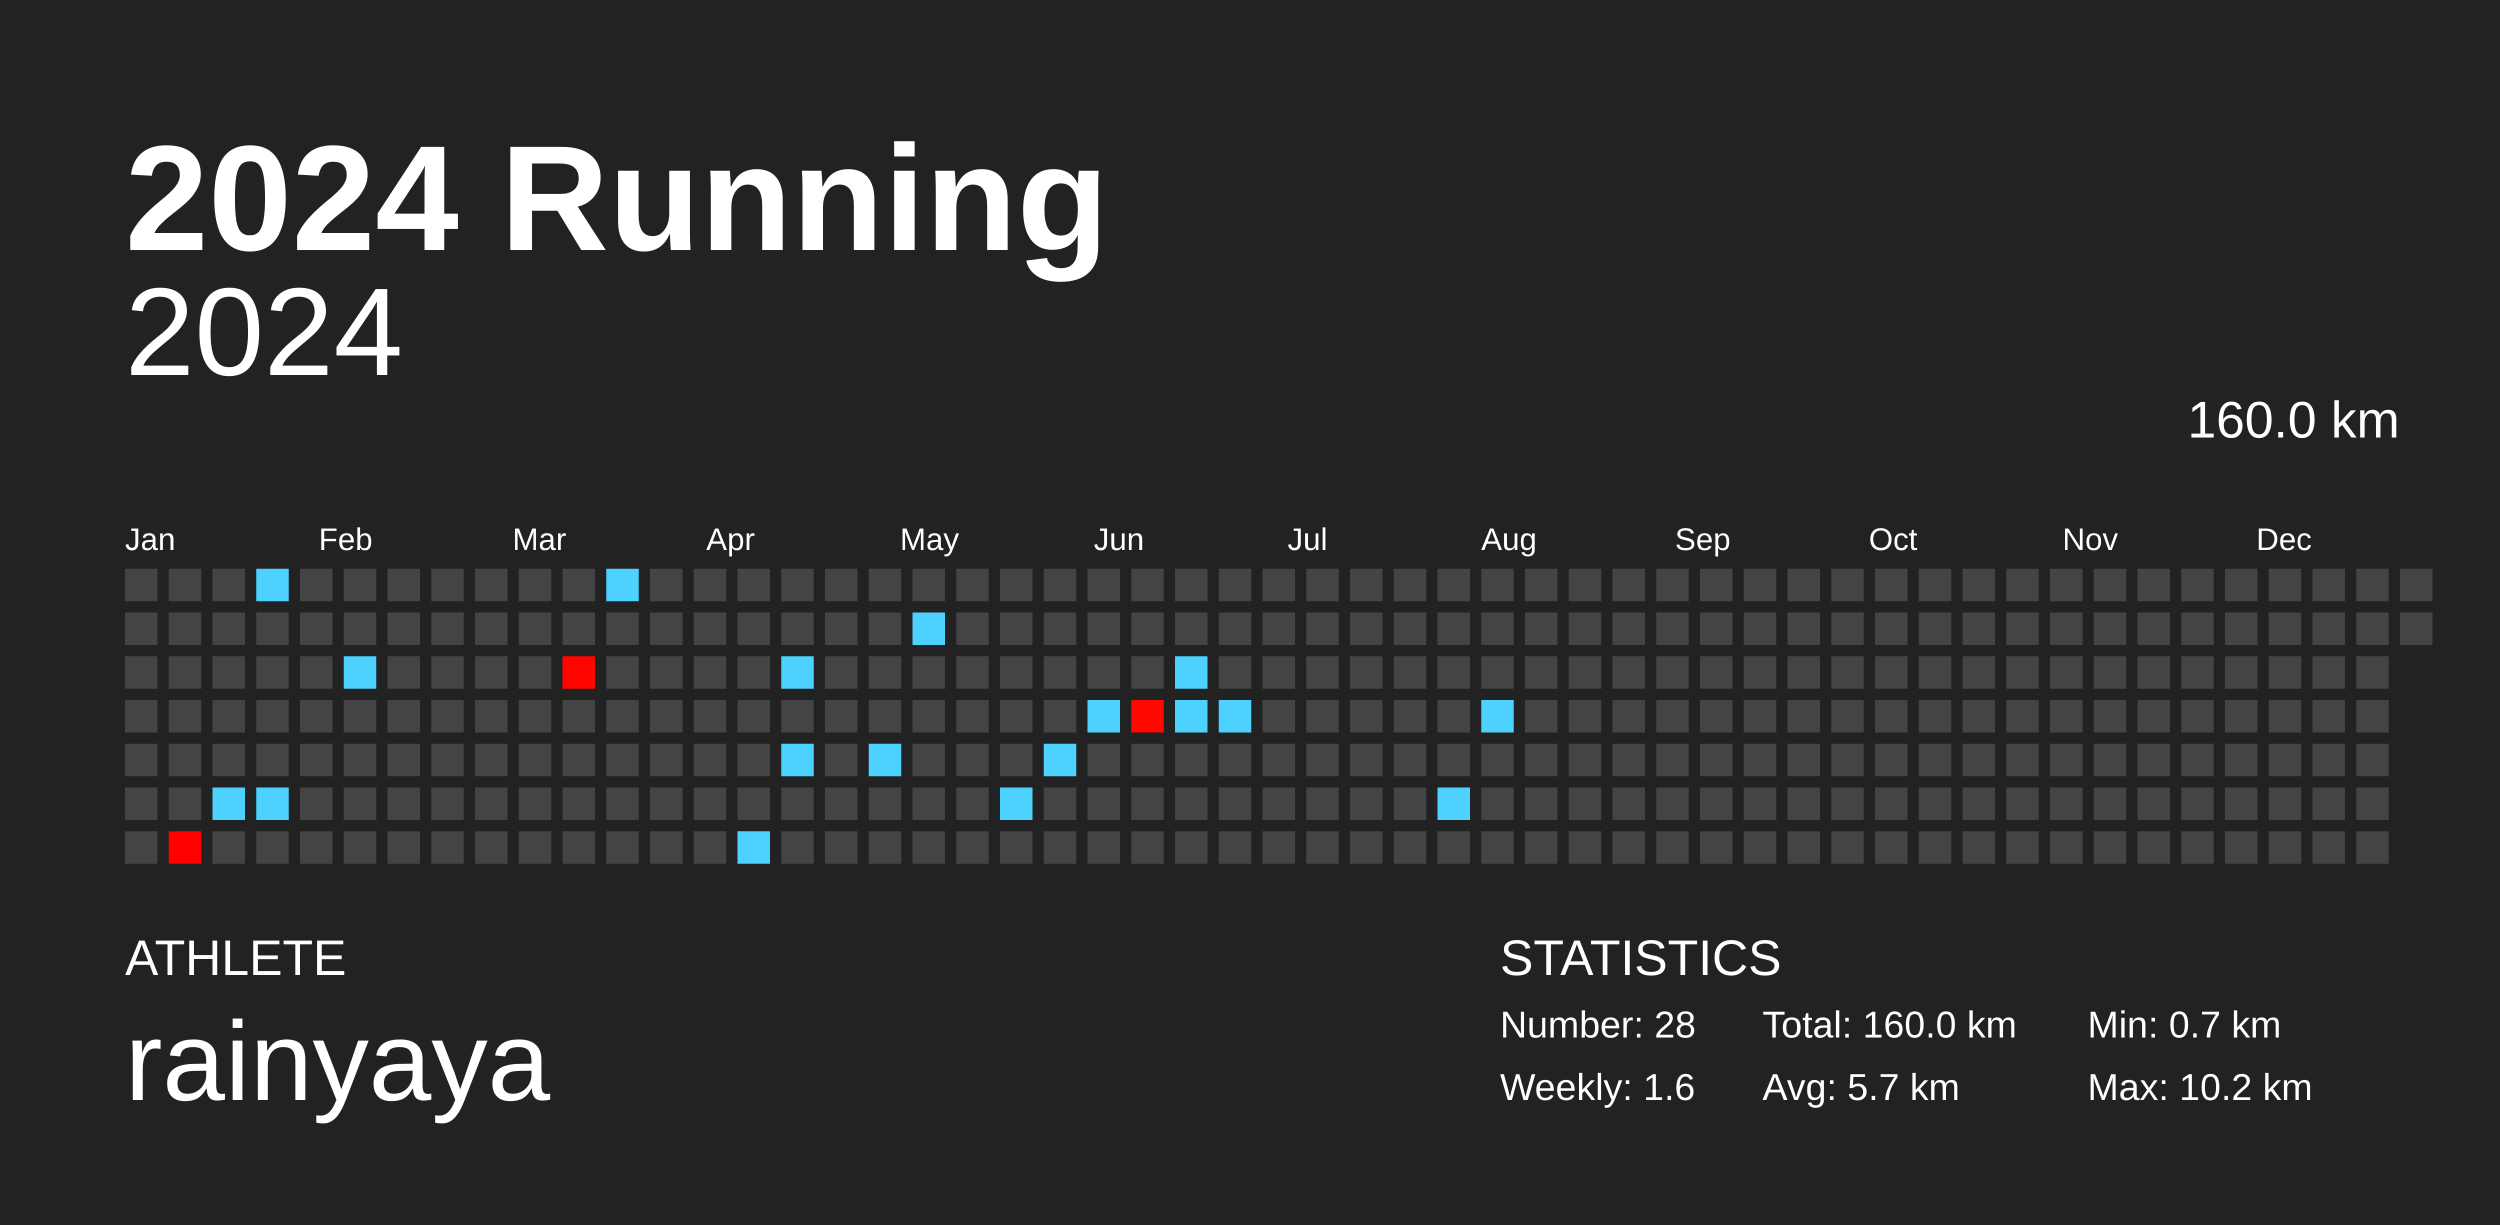
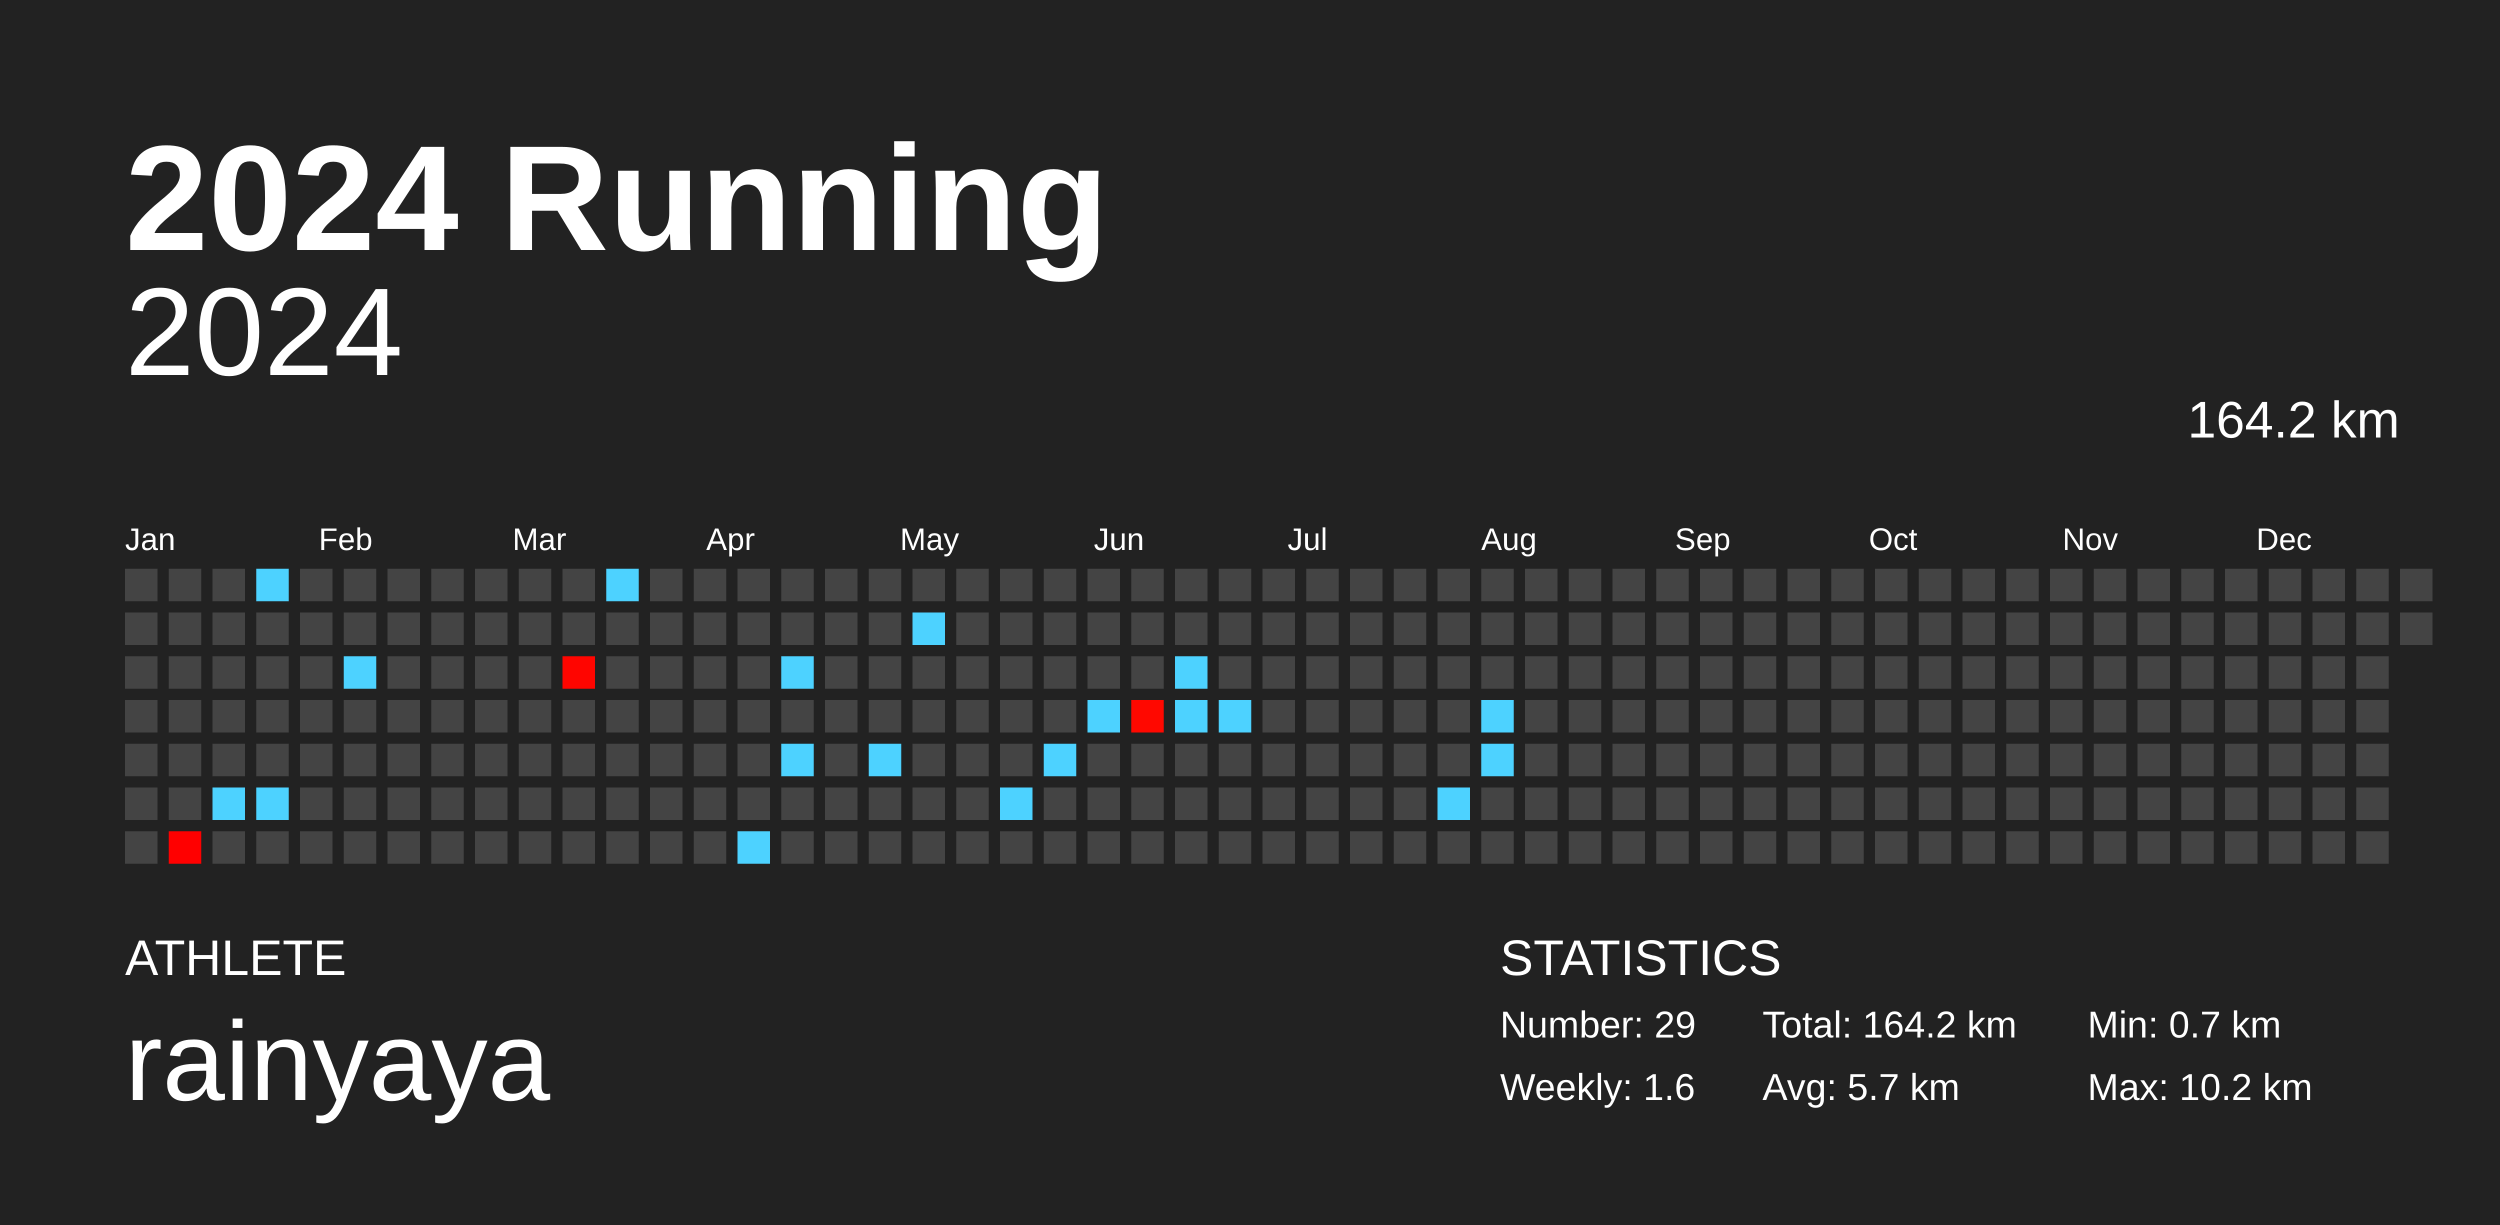
<svg xmlns="http://www.w3.org/2000/svg" baseProfile="full" height="98mm" version="1.1" viewBox="0,0,200,98" width="200mm">
  <defs />
  <rect fill="#222222" height="98" width="200" x="0" y="0" />
  <text fill="#FFFFFF" style="font-size:12px; font-family:Arial; font-weight:bold;" x="10" y="20">2024 Running</text>
  <text fill="#FFFFFF" style="font-size:4px; font-family:Arial" x="10" y="78">ATHLETE</text>
  <text fill="#FFFFFF" style="font-size:9px; font-family:Arial" x="10" y="88">rainyaya</text>
  <text fill="#FFFFFF" style="font-size:4px; font-family:Arial" x="120" y="78">STATISTICS</text>
-   <text fill="#FFFFFF" style="font-size:3px; font-family:Arial" x="120" y="83">Number: 28</text>
+   <text fill="#FFFFFF" style="font-size:3px; font-family:Arial" x="120" y="83">Number: 29</text>
  <text fill="#FFFFFF" style="font-size:3px; font-family:Arial" x="120" y="88">Weekly: 1.6</text>
-   <text fill="#FFFFFF" style="font-size:3px; font-family:Arial" x="141" y="83">Total: 160.0 km</text>
+   <text fill="#FFFFFF" style="font-size:3px; font-family:Arial" x="141" y="83">Total: 164.2 km</text>
  <text fill="#FFFFFF" style="font-size:3px; font-family:Arial" x="141" y="88">Avg: 5.7 km</text>
  <text fill="#FFFFFF" style="font-size:3px; font-family:Arial" x="167" y="83">Min: 0.7 km</text>
  <text fill="#FFFFFF" style="font-size:3px; font-family:Arial" x="167" y="88">Max: 10.2 km</text>
  <text alignment-baseline="hanging" fill="#FFFFFF" style="font-size:10.0px; font-family:Arial;" x="10" y="30">2024</text>
-   <text alignment-baseline="hanging" fill="#FFFFFF" style="font-size:4.125px; font-family:Arial;" x="175" y="35">160.0 km</text>
+   <text alignment-baseline="hanging" fill="#FFFFFF" style="font-size:4.125px; font-family:Arial;" x="175" y="35">164.2 km</text>
  <text fill="#FFFFFF" style="font-size:2.5px; font-family:Arial" x="10.0" y="44">Jan</text>
  <text fill="#FFFFFF" style="font-size:2.5px; font-family:Arial" x="25.5" y="44">Feb</text>
  <text fill="#FFFFFF" style="font-size:2.5px; font-family:Arial" x="41.0" y="44">Mar</text>
  <text fill="#FFFFFF" style="font-size:2.5px; font-family:Arial" x="56.5" y="44">Apr</text>
  <text fill="#FFFFFF" style="font-size:2.5px; font-family:Arial" x="72.0" y="44">May</text>
  <text fill="#FFFFFF" style="font-size:2.5px; font-family:Arial" x="87.5" y="44">Jun</text>
  <text fill="#FFFFFF" style="font-size:2.5px; font-family:Arial" x="103.0" y="44">Jul</text>
  <text fill="#FFFFFF" style="font-size:2.5px; font-family:Arial" x="118.5" y="44">Aug</text>
  <text fill="#FFFFFF" style="font-size:2.5px; font-family:Arial" x="134.0" y="44">Sep</text>
  <text fill="#FFFFFF" style="font-size:2.5px; font-family:Arial" x="149.5" y="44">Oct</text>
  <text fill="#FFFFFF" style="font-size:2.5px; font-family:Arial" x="165.0" y="44">Nov</text>
  <text fill="#FFFFFF" style="font-size:2.5px; font-family:Arial" x="180.5" y="44">Dec</text>
  <rect fill="#444444" height="2.6" width="2.6" x="10.0" y="45.5" />
  <rect fill="#444444" height="2.6" width="2.6" x="10.0" y="49.0" />
  <rect fill="#444444" height="2.6" width="2.6" x="10.0" y="52.5" />
  <rect fill="#444444" height="2.6" width="2.6" x="10.0" y="56.0" />
  <rect fill="#444444" height="2.6" width="2.6" x="10.0" y="59.5" />
  <rect fill="#444444" height="2.6" width="2.6" x="10.0" y="63.0" />
  <rect fill="#444444" height="2.6" width="2.6" x="10.0" y="66.5" />
  <rect fill="#444444" height="2.6" width="2.6" x="13.5" y="45.5" />
  <rect fill="#444444" height="2.6" width="2.6" x="13.5" y="49.0" />
  <rect fill="#444444" height="2.6" width="2.6" x="13.5" y="52.5" />
  <rect fill="#444444" height="2.6" width="2.6" x="13.5" y="56.0" />
  <rect fill="#444444" height="2.6" width="2.6" x="13.5" y="59.5" />
  <rect fill="#444444" height="2.6" width="2.6" x="13.5" y="63.0" />
  <rect fill="#ff0000" height="2.6" width="2.6" x="13.5" y="66.5" />
  <rect fill="#444444" height="2.6" width="2.6" x="17.0" y="45.5" />
  <rect fill="#444444" height="2.6" width="2.6" x="17.0" y="49.0" />
  <rect fill="#444444" height="2.6" width="2.6" x="17.0" y="52.5" />
  <rect fill="#444444" height="2.6" width="2.6" x="17.0" y="56.0" />
  <rect fill="#444444" height="2.6" width="2.6" x="17.0" y="59.5" />
  <rect fill="#4dd2ff" height="2.6" width="2.6" x="17.0" y="63.0" />
  <rect fill="#444444" height="2.6" width="2.6" x="17.0" y="66.5" />
  <rect fill="#4dd2ff" height="2.6" width="2.6" x="20.5" y="45.5" />
  <rect fill="#444444" height="2.6" width="2.6" x="20.5" y="49.0" />
  <rect fill="#444444" height="2.6" width="2.6" x="20.5" y="52.5" />
  <rect fill="#444444" height="2.6" width="2.6" x="20.5" y="56.0" />
  <rect fill="#444444" height="2.6" width="2.6" x="20.5" y="59.5" />
  <rect fill="#4dd2ff" height="2.6" width="2.6" x="20.5" y="63.0" />
  <rect fill="#444444" height="2.6" width="2.6" x="20.5" y="66.5" />
  <rect fill="#444444" height="2.6" width="2.6" x="24.0" y="45.5" />
  <rect fill="#444444" height="2.6" width="2.6" x="24.0" y="49.0" />
  <rect fill="#444444" height="2.6" width="2.6" x="24.0" y="52.5" />
  <rect fill="#444444" height="2.6" width="2.6" x="24.0" y="56.0" />
  <rect fill="#444444" height="2.6" width="2.6" x="24.0" y="59.5" />
  <rect fill="#444444" height="2.6" width="2.6" x="24.0" y="63.0" />
  <rect fill="#444444" height="2.6" width="2.6" x="24.0" y="66.5" />
  <rect fill="#444444" height="2.6" width="2.6" x="27.5" y="45.5" />
  <rect fill="#444444" height="2.6" width="2.6" x="27.5" y="49.0" />
  <rect fill="#4dd2ff" height="2.6" width="2.6" x="27.5" y="52.5" />
  <rect fill="#444444" height="2.6" width="2.6" x="27.5" y="56.0" />
  <rect fill="#444444" height="2.6" width="2.6" x="27.5" y="59.5" />
  <rect fill="#444444" height="2.6" width="2.6" x="27.5" y="63.0" />
  <rect fill="#444444" height="2.6" width="2.6" x="27.5" y="66.5" />
  <rect fill="#444444" height="2.6" width="2.6" x="31.0" y="45.5" />
  <rect fill="#444444" height="2.6" width="2.6" x="31.0" y="49.0" />
  <rect fill="#444444" height="2.6" width="2.6" x="31.0" y="52.5" />
  <rect fill="#444444" height="2.6" width="2.6" x="31.0" y="56.0" />
  <rect fill="#444444" height="2.6" width="2.6" x="31.0" y="59.5" />
  <rect fill="#444444" height="2.6" width="2.6" x="31.0" y="63.0" />
  <rect fill="#444444" height="2.6" width="2.6" x="31.0" y="66.5" />
  <rect fill="#444444" height="2.6" width="2.6" x="34.5" y="45.5" />
  <rect fill="#444444" height="2.6" width="2.6" x="34.5" y="49.0" />
  <rect fill="#444444" height="2.6" width="2.6" x="34.5" y="52.5" />
  <rect fill="#444444" height="2.6" width="2.6" x="34.5" y="56.0" />
  <rect fill="#444444" height="2.6" width="2.6" x="34.5" y="59.5" />
  <rect fill="#444444" height="2.6" width="2.6" x="34.5" y="63.0" />
  <rect fill="#444444" height="2.6" width="2.6" x="34.5" y="66.5" />
  <rect fill="#444444" height="2.6" width="2.6" x="38.0" y="45.5" />
  <rect fill="#444444" height="2.6" width="2.6" x="38.0" y="49.0" />
  <rect fill="#444444" height="2.6" width="2.6" x="38.0" y="52.5" />
  <rect fill="#444444" height="2.6" width="2.6" x="38.0" y="56.0" />
  <rect fill="#444444" height="2.6" width="2.6" x="38.0" y="59.5" />
  <rect fill="#444444" height="2.6" width="2.6" x="38.0" y="63.0" />
  <rect fill="#444444" height="2.6" width="2.6" x="38.0" y="66.5" />
  <rect fill="#444444" height="2.6" width="2.6" x="41.5" y="45.5" />
  <rect fill="#444444" height="2.6" width="2.6" x="41.5" y="49.0" />
  <rect fill="#444444" height="2.6" width="2.6" x="41.5" y="52.5" />
  <rect fill="#444444" height="2.6" width="2.6" x="41.5" y="56.0" />
  <rect fill="#444444" height="2.6" width="2.6" x="41.5" y="59.5" />
  <rect fill="#444444" height="2.6" width="2.6" x="41.5" y="63.0" />
  <rect fill="#444444" height="2.6" width="2.6" x="41.5" y="66.5" />
  <rect fill="#444444" height="2.6" width="2.6" x="45.0" y="45.5" />
  <rect fill="#444444" height="2.6" width="2.6" x="45.0" y="49.0" />
  <rect fill="#ff0500" height="2.6" width="2.6" x="45.0" y="52.5" />
  <rect fill="#444444" height="2.6" width="2.6" x="45.0" y="56.0" />
  <rect fill="#444444" height="2.6" width="2.6" x="45.0" y="59.5" />
  <rect fill="#444444" height="2.6" width="2.6" x="45.0" y="63.0" />
  <rect fill="#444444" height="2.6" width="2.6" x="45.0" y="66.5" />
  <rect fill="#4dd2ff" height="2.6" width="2.6" x="48.5" y="45.5" />
  <rect fill="#444444" height="2.6" width="2.6" x="48.5" y="49.0" />
  <rect fill="#444444" height="2.6" width="2.6" x="48.5" y="52.5" />
  <rect fill="#444444" height="2.6" width="2.6" x="48.5" y="56.0" />
  <rect fill="#444444" height="2.6" width="2.6" x="48.5" y="59.5" />
  <rect fill="#444444" height="2.6" width="2.6" x="48.5" y="63.0" />
  <rect fill="#444444" height="2.6" width="2.6" x="48.5" y="66.5" />
  <rect fill="#444444" height="2.6" width="2.6" x="52.0" y="45.5" />
  <rect fill="#444444" height="2.6" width="2.6" x="52.0" y="49.0" />
  <rect fill="#444444" height="2.6" width="2.6" x="52.0" y="52.5" />
  <rect fill="#444444" height="2.6" width="2.6" x="52.0" y="56.0" />
  <rect fill="#444444" height="2.6" width="2.6" x="52.0" y="59.5" />
  <rect fill="#444444" height="2.6" width="2.6" x="52.0" y="63.0" />
  <rect fill="#444444" height="2.6" width="2.6" x="52.0" y="66.5" />
  <rect fill="#444444" height="2.6" width="2.6" x="55.5" y="45.5" />
  <rect fill="#444444" height="2.6" width="2.6" x="55.5" y="49.0" />
  <rect fill="#444444" height="2.6" width="2.6" x="55.5" y="52.5" />
  <rect fill="#444444" height="2.6" width="2.6" x="55.5" y="56.0" />
  <rect fill="#444444" height="2.6" width="2.6" x="55.5" y="59.5" />
  <rect fill="#444444" height="2.6" width="2.6" x="55.5" y="63.0" />
  <rect fill="#444444" height="2.6" width="2.6" x="55.5" y="66.5" />
  <rect fill="#444444" height="2.6" width="2.6" x="59.0" y="45.5" />
  <rect fill="#444444" height="2.6" width="2.6" x="59.0" y="49.0" />
  <rect fill="#444444" height="2.6" width="2.6" x="59.0" y="52.5" />
  <rect fill="#444444" height="2.6" width="2.6" x="59.0" y="56.0" />
  <rect fill="#444444" height="2.6" width="2.6" x="59.0" y="59.5" />
  <rect fill="#444444" height="2.6" width="2.6" x="59.0" y="63.0" />
  <rect fill="#4dd2ff" height="2.6" width="2.6" x="59.0" y="66.5" />
  <rect fill="#444444" height="2.6" width="2.6" x="62.5" y="45.5" />
  <rect fill="#444444" height="2.6" width="2.6" x="62.5" y="49.0" />
  <rect fill="#4dd2ff" height="2.6" width="2.6" x="62.5" y="52.5" />
  <rect fill="#444444" height="2.6" width="2.6" x="62.5" y="56.0" />
  <rect fill="#4dd2ff" height="2.6" width="2.6" x="62.5" y="59.5" />
  <rect fill="#444444" height="2.6" width="2.6" x="62.5" y="63.0" />
  <rect fill="#444444" height="2.6" width="2.6" x="62.5" y="66.5" />
  <rect fill="#444444" height="2.6" width="2.6" x="66.0" y="45.5" />
  <rect fill="#444444" height="2.6" width="2.6" x="66.0" y="49.0" />
  <rect fill="#444444" height="2.6" width="2.6" x="66.0" y="52.5" />
  <rect fill="#444444" height="2.6" width="2.6" x="66.0" y="56.0" />
  <rect fill="#444444" height="2.6" width="2.6" x="66.0" y="59.5" />
  <rect fill="#444444" height="2.6" width="2.6" x="66.0" y="63.0" />
  <rect fill="#444444" height="2.6" width="2.6" x="66.0" y="66.5" />
  <rect fill="#444444" height="2.6" width="2.6" x="69.5" y="45.5" />
  <rect fill="#444444" height="2.6" width="2.6" x="69.5" y="49.0" />
  <rect fill="#444444" height="2.6" width="2.6" x="69.5" y="52.5" />
  <rect fill="#444444" height="2.6" width="2.6" x="69.5" y="56.0" />
  <rect fill="#4dd2ff" height="2.6" width="2.6" x="69.5" y="59.5" />
  <rect fill="#444444" height="2.6" width="2.6" x="69.5" y="63.0" />
  <rect fill="#444444" height="2.6" width="2.6" x="69.5" y="66.5" />
  <rect fill="#444444" height="2.6" width="2.6" x="73.0" y="45.5" />
  <rect fill="#4dd2ff" height="2.6" width="2.6" x="73.0" y="49.0" />
  <rect fill="#444444" height="2.6" width="2.6" x="73.0" y="52.5" />
  <rect fill="#444444" height="2.6" width="2.6" x="73.0" y="56.0" />
  <rect fill="#444444" height="2.6" width="2.6" x="73.0" y="59.5" />
  <rect fill="#444444" height="2.6" width="2.6" x="73.0" y="63.0" />
  <rect fill="#444444" height="2.6" width="2.6" x="73.0" y="66.5" />
  <rect fill="#444444" height="2.6" width="2.6" x="76.5" y="45.5" />
  <rect fill="#444444" height="2.6" width="2.6" x="76.5" y="49.0" />
  <rect fill="#444444" height="2.6" width="2.6" x="76.5" y="52.5" />
  <rect fill="#444444" height="2.6" width="2.6" x="76.5" y="56.0" />
  <rect fill="#444444" height="2.6" width="2.6" x="76.5" y="59.5" />
  <rect fill="#444444" height="2.6" width="2.6" x="76.5" y="63.0" />
  <rect fill="#444444" height="2.6" width="2.6" x="76.5" y="66.5" />
  <rect fill="#444444" height="2.6" width="2.6" x="80.0" y="45.5" />
  <rect fill="#444444" height="2.6" width="2.6" x="80.0" y="49.0" />
  <rect fill="#444444" height="2.6" width="2.6" x="80.0" y="52.5" />
  <rect fill="#444444" height="2.6" width="2.6" x="80.0" y="56.0" />
  <rect fill="#444444" height="2.6" width="2.6" x="80.0" y="59.5" />
  <rect fill="#4dd2ff" height="2.6" width="2.6" x="80.0" y="63.0" />
  <rect fill="#444444" height="2.6" width="2.6" x="80.0" y="66.5" />
  <rect fill="#444444" height="2.6" width="2.6" x="83.5" y="45.5" />
  <rect fill="#444444" height="2.6" width="2.6" x="83.5" y="49.0" />
  <rect fill="#444444" height="2.6" width="2.6" x="83.5" y="52.5" />
  <rect fill="#444444" height="2.6" width="2.6" x="83.5" y="56.0" />
  <rect fill="#4dd2ff" height="2.6" width="2.6" x="83.5" y="59.5" />
  <rect fill="#444444" height="2.6" width="2.6" x="83.5" y="63.0" />
  <rect fill="#444444" height="2.6" width="2.6" x="83.5" y="66.5" />
  <rect fill="#444444" height="2.6" width="2.6" x="87.0" y="45.5" />
  <rect fill="#444444" height="2.6" width="2.6" x="87.0" y="49.0" />
  <rect fill="#444444" height="2.6" width="2.6" x="87.0" y="52.5" />
  <rect fill="#4dd2ff" height="2.6" width="2.6" x="87.0" y="56.0" />
  <rect fill="#444444" height="2.6" width="2.6" x="87.0" y="59.5" />
  <rect fill="#444444" height="2.6" width="2.6" x="87.0" y="63.0" />
  <rect fill="#444444" height="2.6" width="2.6" x="87.0" y="66.5" />
  <rect fill="#444444" height="2.6" width="2.6" x="90.5" y="45.5" />
  <rect fill="#444444" height="2.6" width="2.6" x="90.5" y="49.0" />
  <rect fill="#444444" height="2.6" width="2.6" x="90.5" y="52.5" />
-   <rect fill="#ff0900" height="2.6" width="2.6" x="90.5" y="56.0" />
+   <rect fill="#ff0800" height="2.6" width="2.6" x="90.5" y="56.0" />
  <rect fill="#444444" height="2.6" width="2.6" x="90.5" y="59.5" />
  <rect fill="#444444" height="2.6" width="2.6" x="90.5" y="63.0" />
  <rect fill="#444444" height="2.6" width="2.6" x="90.5" y="66.5" />
  <rect fill="#444444" height="2.6" width="2.6" x="94.0" y="45.5" />
  <rect fill="#444444" height="2.6" width="2.6" x="94.0" y="49.0" />
  <rect fill="#4dd2ff" height="2.6" width="2.6" x="94.0" y="52.5" />
  <rect fill="#4dd2ff" height="2.6" width="2.6" x="94.0" y="56.0" />
  <rect fill="#444444" height="2.6" width="2.6" x="94.0" y="59.5" />
  <rect fill="#444444" height="2.6" width="2.6" x="94.0" y="63.0" />
  <rect fill="#444444" height="2.6" width="2.6" x="94.0" y="66.5" />
  <rect fill="#444444" height="2.6" width="2.6" x="97.5" y="45.5" />
  <rect fill="#444444" height="2.6" width="2.6" x="97.5" y="49.0" />
  <rect fill="#444444" height="2.6" width="2.6" x="97.5" y="52.5" />
  <rect fill="#4dd2ff" height="2.6" width="2.6" x="97.5" y="56.0" />
  <rect fill="#444444" height="2.6" width="2.6" x="97.5" y="59.5" />
  <rect fill="#444444" height="2.6" width="2.6" x="97.5" y="63.0" />
  <rect fill="#444444" height="2.6" width="2.6" x="97.5" y="66.5" />
  <rect fill="#444444" height="2.6" width="2.6" x="101.0" y="45.5" />
  <rect fill="#444444" height="2.6" width="2.6" x="101.0" y="49.0" />
  <rect fill="#444444" height="2.6" width="2.6" x="101.0" y="52.5" />
  <rect fill="#444444" height="2.6" width="2.6" x="101.0" y="56.0" />
  <rect fill="#444444" height="2.6" width="2.6" x="101.0" y="59.5" />
  <rect fill="#444444" height="2.6" width="2.6" x="101.0" y="63.0" />
  <rect fill="#444444" height="2.6" width="2.6" x="101.0" y="66.5" />
  <rect fill="#444444" height="2.6" width="2.6" x="104.5" y="45.5" />
  <rect fill="#444444" height="2.6" width="2.6" x="104.5" y="49.0" />
  <rect fill="#444444" height="2.6" width="2.6" x="104.5" y="52.5" />
  <rect fill="#444444" height="2.6" width="2.6" x="104.5" y="56.0" />
  <rect fill="#444444" height="2.6" width="2.6" x="104.5" y="59.5" />
  <rect fill="#444444" height="2.6" width="2.6" x="104.5" y="63.0" />
  <rect fill="#444444" height="2.6" width="2.6" x="104.5" y="66.5" />
  <rect fill="#444444" height="2.6" width="2.6" x="108.0" y="45.5" />
  <rect fill="#444444" height="2.6" width="2.6" x="108.0" y="49.0" />
  <rect fill="#444444" height="2.6" width="2.6" x="108.0" y="52.5" />
  <rect fill="#444444" height="2.6" width="2.6" x="108.0" y="56.0" />
  <rect fill="#444444" height="2.6" width="2.6" x="108.0" y="59.5" />
  <rect fill="#444444" height="2.6" width="2.6" x="108.0" y="63.0" />
  <rect fill="#444444" height="2.6" width="2.6" x="108.0" y="66.5" />
  <rect fill="#444444" height="2.6" width="2.6" x="111.5" y="45.5" />
  <rect fill="#444444" height="2.6" width="2.6" x="111.5" y="49.0" />
  <rect fill="#444444" height="2.6" width="2.6" x="111.5" y="52.5" />
  <rect fill="#444444" height="2.6" width="2.6" x="111.5" y="56.0" />
  <rect fill="#444444" height="2.6" width="2.6" x="111.5" y="59.5" />
  <rect fill="#444444" height="2.6" width="2.6" x="111.5" y="63.0" />
  <rect fill="#444444" height="2.6" width="2.6" x="111.5" y="66.5" />
  <rect fill="#444444" height="2.6" width="2.6" x="115.0" y="45.5" />
  <rect fill="#444444" height="2.6" width="2.6" x="115.0" y="49.0" />
  <rect fill="#444444" height="2.6" width="2.6" x="115.0" y="52.5" />
  <rect fill="#444444" height="2.6" width="2.6" x="115.0" y="56.0" />
  <rect fill="#444444" height="2.6" width="2.6" x="115.0" y="59.5" />
  <rect fill="#4dd2ff" height="2.6" width="2.6" x="115.0" y="63.0" />
  <rect fill="#444444" height="2.6" width="2.6" x="115.0" y="66.5" />
  <rect fill="#444444" height="2.6" width="2.6" x="118.5" y="45.5" />
  <rect fill="#444444" height="2.6" width="2.6" x="118.5" y="49.0" />
  <rect fill="#444444" height="2.6" width="2.6" x="118.5" y="52.5" />
  <rect fill="#4dd2ff" height="2.6" width="2.6" x="118.5" y="56.0" />
-   <rect fill="#444444" height="2.6" width="2.6" x="118.5" y="59.5" />
+   <rect fill="#4dd2ff" height="2.6" width="2.6" x="118.5" y="59.5" />
  <rect fill="#444444" height="2.6" width="2.6" x="118.5" y="63.0" />
  <rect fill="#444444" height="2.6" width="2.6" x="118.5" y="66.5" />
  <rect fill="#444444" height="2.6" width="2.6" x="122.0" y="45.5" />
  <rect fill="#444444" height="2.6" width="2.6" x="122.0" y="49.0" />
  <rect fill="#444444" height="2.6" width="2.6" x="122.0" y="52.5" />
  <rect fill="#444444" height="2.6" width="2.6" x="122.0" y="56.0" />
  <rect fill="#444444" height="2.6" width="2.6" x="122.0" y="59.5" />
  <rect fill="#444444" height="2.6" width="2.6" x="122.0" y="63.0" />
  <rect fill="#444444" height="2.6" width="2.6" x="122.0" y="66.5" />
  <rect fill="#444444" height="2.6" width="2.6" x="125.5" y="45.5" />
  <rect fill="#444444" height="2.6" width="2.6" x="125.5" y="49.0" />
  <rect fill="#444444" height="2.6" width="2.6" x="125.5" y="52.5" />
  <rect fill="#444444" height="2.6" width="2.6" x="125.5" y="56.0" />
  <rect fill="#444444" height="2.6" width="2.6" x="125.5" y="59.5" />
  <rect fill="#444444" height="2.6" width="2.6" x="125.5" y="63.0" />
  <rect fill="#444444" height="2.6" width="2.6" x="125.5" y="66.5" />
  <rect fill="#444444" height="2.6" width="2.6" x="129.0" y="45.5" />
  <rect fill="#444444" height="2.6" width="2.6" x="129.0" y="49.0" />
  <rect fill="#444444" height="2.6" width="2.6" x="129.0" y="52.5" />
  <rect fill="#444444" height="2.6" width="2.6" x="129.0" y="56.0" />
  <rect fill="#444444" height="2.6" width="2.6" x="129.0" y="59.5" />
  <rect fill="#444444" height="2.6" width="2.6" x="129.0" y="63.0" />
  <rect fill="#444444" height="2.6" width="2.6" x="129.0" y="66.5" />
  <rect fill="#444444" height="2.6" width="2.6" x="132.5" y="45.5" />
  <rect fill="#444444" height="2.6" width="2.6" x="132.5" y="49.0" />
  <rect fill="#444444" height="2.6" width="2.6" x="132.5" y="52.5" />
  <rect fill="#444444" height="2.6" width="2.6" x="132.5" y="56.0" />
  <rect fill="#444444" height="2.6" width="2.6" x="132.5" y="59.5" />
  <rect fill="#444444" height="2.6" width="2.6" x="132.5" y="63.0" />
  <rect fill="#444444" height="2.6" width="2.6" x="132.5" y="66.5" />
  <rect fill="#444444" height="2.6" width="2.6" x="136.0" y="45.5" />
  <rect fill="#444444" height="2.6" width="2.6" x="136.0" y="49.0" />
  <rect fill="#444444" height="2.6" width="2.6" x="136.0" y="52.5" />
  <rect fill="#444444" height="2.6" width="2.6" x="136.0" y="56.0" />
  <rect fill="#444444" height="2.6" width="2.6" x="136.0" y="59.5" />
  <rect fill="#444444" height="2.6" width="2.6" x="136.0" y="63.0" />
  <rect fill="#444444" height="2.6" width="2.6" x="136.0" y="66.5" />
  <rect fill="#444444" height="2.6" width="2.6" x="139.5" y="45.5" />
  <rect fill="#444444" height="2.6" width="2.6" x="139.5" y="49.0" />
  <rect fill="#444444" height="2.6" width="2.6" x="139.5" y="52.5" />
  <rect fill="#444444" height="2.6" width="2.6" x="139.5" y="56.0" />
  <rect fill="#444444" height="2.6" width="2.6" x="139.5" y="59.5" />
  <rect fill="#444444" height="2.6" width="2.6" x="139.5" y="63.0" />
  <rect fill="#444444" height="2.6" width="2.6" x="139.5" y="66.5" />
  <rect fill="#444444" height="2.6" width="2.6" x="143.0" y="45.5" />
  <rect fill="#444444" height="2.6" width="2.6" x="143.0" y="49.0" />
  <rect fill="#444444" height="2.6" width="2.6" x="143.0" y="52.5" />
  <rect fill="#444444" height="2.6" width="2.6" x="143.0" y="56.0" />
  <rect fill="#444444" height="2.6" width="2.6" x="143.0" y="59.5" />
  <rect fill="#444444" height="2.6" width="2.6" x="143.0" y="63.0" />
  <rect fill="#444444" height="2.6" width="2.6" x="143.0" y="66.5" />
  <rect fill="#444444" height="2.6" width="2.6" x="146.5" y="45.5" />
  <rect fill="#444444" height="2.6" width="2.6" x="146.5" y="49.0" />
  <rect fill="#444444" height="2.6" width="2.6" x="146.5" y="52.5" />
  <rect fill="#444444" height="2.6" width="2.6" x="146.5" y="56.0" />
  <rect fill="#444444" height="2.6" width="2.6" x="146.5" y="59.5" />
  <rect fill="#444444" height="2.6" width="2.6" x="146.5" y="63.0" />
  <rect fill="#444444" height="2.6" width="2.6" x="146.5" y="66.5" />
  <rect fill="#444444" height="2.6" width="2.6" x="150.0" y="45.5" />
  <rect fill="#444444" height="2.6" width="2.6" x="150.0" y="49.0" />
  <rect fill="#444444" height="2.6" width="2.6" x="150.0" y="52.5" />
  <rect fill="#444444" height="2.6" width="2.6" x="150.0" y="56.0" />
  <rect fill="#444444" height="2.6" width="2.6" x="150.0" y="59.5" />
  <rect fill="#444444" height="2.6" width="2.6" x="150.0" y="63.0" />
  <rect fill="#444444" height="2.6" width="2.6" x="150.0" y="66.5" />
  <rect fill="#444444" height="2.6" width="2.6" x="153.5" y="45.5" />
  <rect fill="#444444" height="2.6" width="2.6" x="153.5" y="49.0" />
  <rect fill="#444444" height="2.6" width="2.6" x="153.5" y="52.5" />
  <rect fill="#444444" height="2.6" width="2.6" x="153.5" y="56.0" />
  <rect fill="#444444" height="2.6" width="2.6" x="153.5" y="59.5" />
  <rect fill="#444444" height="2.6" width="2.6" x="153.5" y="63.0" />
  <rect fill="#444444" height="2.6" width="2.6" x="153.5" y="66.5" />
  <rect fill="#444444" height="2.6" width="2.6" x="157.0" y="45.5" />
  <rect fill="#444444" height="2.6" width="2.6" x="157.0" y="49.0" />
  <rect fill="#444444" height="2.6" width="2.6" x="157.0" y="52.5" />
  <rect fill="#444444" height="2.6" width="2.6" x="157.0" y="56.0" />
  <rect fill="#444444" height="2.6" width="2.6" x="157.0" y="59.5" />
  <rect fill="#444444" height="2.6" width="2.6" x="157.0" y="63.0" />
  <rect fill="#444444" height="2.6" width="2.6" x="157.0" y="66.5" />
  <rect fill="#444444" height="2.6" width="2.6" x="160.5" y="45.5" />
  <rect fill="#444444" height="2.6" width="2.6" x="160.5" y="49.0" />
  <rect fill="#444444" height="2.6" width="2.6" x="160.5" y="52.5" />
  <rect fill="#444444" height="2.6" width="2.6" x="160.5" y="56.0" />
  <rect fill="#444444" height="2.6" width="2.6" x="160.5" y="59.5" />
  <rect fill="#444444" height="2.6" width="2.6" x="160.5" y="63.0" />
  <rect fill="#444444" height="2.6" width="2.6" x="160.5" y="66.5" />
  <rect fill="#444444" height="2.6" width="2.6" x="164.0" y="45.5" />
  <rect fill="#444444" height="2.6" width="2.6" x="164.0" y="49.0" />
  <rect fill="#444444" height="2.6" width="2.6" x="164.0" y="52.5" />
  <rect fill="#444444" height="2.6" width="2.6" x="164.0" y="56.0" />
  <rect fill="#444444" height="2.6" width="2.6" x="164.0" y="59.5" />
  <rect fill="#444444" height="2.6" width="2.6" x="164.0" y="63.0" />
  <rect fill="#444444" height="2.6" width="2.6" x="164.0" y="66.5" />
  <rect fill="#444444" height="2.6" width="2.6" x="167.5" y="45.5" />
  <rect fill="#444444" height="2.6" width="2.6" x="167.5" y="49.0" />
  <rect fill="#444444" height="2.6" width="2.6" x="167.5" y="52.5" />
  <rect fill="#444444" height="2.6" width="2.6" x="167.5" y="56.0" />
  <rect fill="#444444" height="2.6" width="2.6" x="167.5" y="59.5" />
  <rect fill="#444444" height="2.6" width="2.6" x="167.5" y="63.0" />
  <rect fill="#444444" height="2.6" width="2.6" x="167.5" y="66.5" />
  <rect fill="#444444" height="2.6" width="2.6" x="171.0" y="45.5" />
  <rect fill="#444444" height="2.6" width="2.6" x="171.0" y="49.0" />
  <rect fill="#444444" height="2.6" width="2.6" x="171.0" y="52.5" />
  <rect fill="#444444" height="2.6" width="2.6" x="171.0" y="56.0" />
  <rect fill="#444444" height="2.6" width="2.6" x="171.0" y="59.5" />
  <rect fill="#444444" height="2.6" width="2.6" x="171.0" y="63.0" />
  <rect fill="#444444" height="2.6" width="2.6" x="171.0" y="66.5" />
  <rect fill="#444444" height="2.6" width="2.6" x="174.5" y="45.5" />
  <rect fill="#444444" height="2.6" width="2.6" x="174.5" y="49.0" />
  <rect fill="#444444" height="2.6" width="2.6" x="174.5" y="52.5" />
  <rect fill="#444444" height="2.6" width="2.6" x="174.5" y="56.0" />
  <rect fill="#444444" height="2.6" width="2.6" x="174.5" y="59.5" />
  <rect fill="#444444" height="2.6" width="2.6" x="174.5" y="63.0" />
  <rect fill="#444444" height="2.6" width="2.6" x="174.5" y="66.5" />
  <rect fill="#444444" height="2.6" width="2.6" x="178.0" y="45.5" />
  <rect fill="#444444" height="2.6" width="2.6" x="178.0" y="49.0" />
  <rect fill="#444444" height="2.6" width="2.6" x="178.0" y="52.5" />
  <rect fill="#444444" height="2.6" width="2.6" x="178.0" y="56.0" />
  <rect fill="#444444" height="2.6" width="2.6" x="178.0" y="59.5" />
  <rect fill="#444444" height="2.6" width="2.6" x="178.0" y="63.0" />
  <rect fill="#444444" height="2.6" width="2.6" x="178.0" y="66.5" />
  <rect fill="#444444" height="2.6" width="2.6" x="181.5" y="45.5" />
  <rect fill="#444444" height="2.6" width="2.6" x="181.5" y="49.0" />
  <rect fill="#444444" height="2.6" width="2.6" x="181.5" y="52.5" />
  <rect fill="#444444" height="2.6" width="2.6" x="181.5" y="56.0" />
  <rect fill="#444444" height="2.6" width="2.6" x="181.5" y="59.5" />
  <rect fill="#444444" height="2.6" width="2.6" x="181.5" y="63.0" />
  <rect fill="#444444" height="2.6" width="2.6" x="181.5" y="66.5" />
  <rect fill="#444444" height="2.6" width="2.6" x="185.0" y="45.5" />
  <rect fill="#444444" height="2.6" width="2.6" x="185.0" y="49.0" />
  <rect fill="#444444" height="2.6" width="2.6" x="185.0" y="52.5" />
  <rect fill="#444444" height="2.6" width="2.6" x="185.0" y="56.0" />
  <rect fill="#444444" height="2.6" width="2.6" x="185.0" y="59.5" />
  <rect fill="#444444" height="2.6" width="2.6" x="185.0" y="63.0" />
  <rect fill="#444444" height="2.6" width="2.6" x="185.0" y="66.5" />
  <rect fill="#444444" height="2.6" width="2.6" x="188.5" y="45.5" />
  <rect fill="#444444" height="2.6" width="2.6" x="188.5" y="49.0" />
  <rect fill="#444444" height="2.6" width="2.6" x="188.5" y="52.5" />
  <rect fill="#444444" height="2.6" width="2.6" x="188.5" y="56.0" />
  <rect fill="#444444" height="2.6" width="2.6" x="188.5" y="59.5" />
  <rect fill="#444444" height="2.6" width="2.6" x="188.5" y="63.0" />
  <rect fill="#444444" height="2.6" width="2.6" x="188.5" y="66.5" />
  <rect fill="#444444" height="2.6" width="2.6" x="192.0" y="45.5" />
  <rect fill="#444444" height="2.6" width="2.6" x="192.0" y="49.0" />
</svg>
